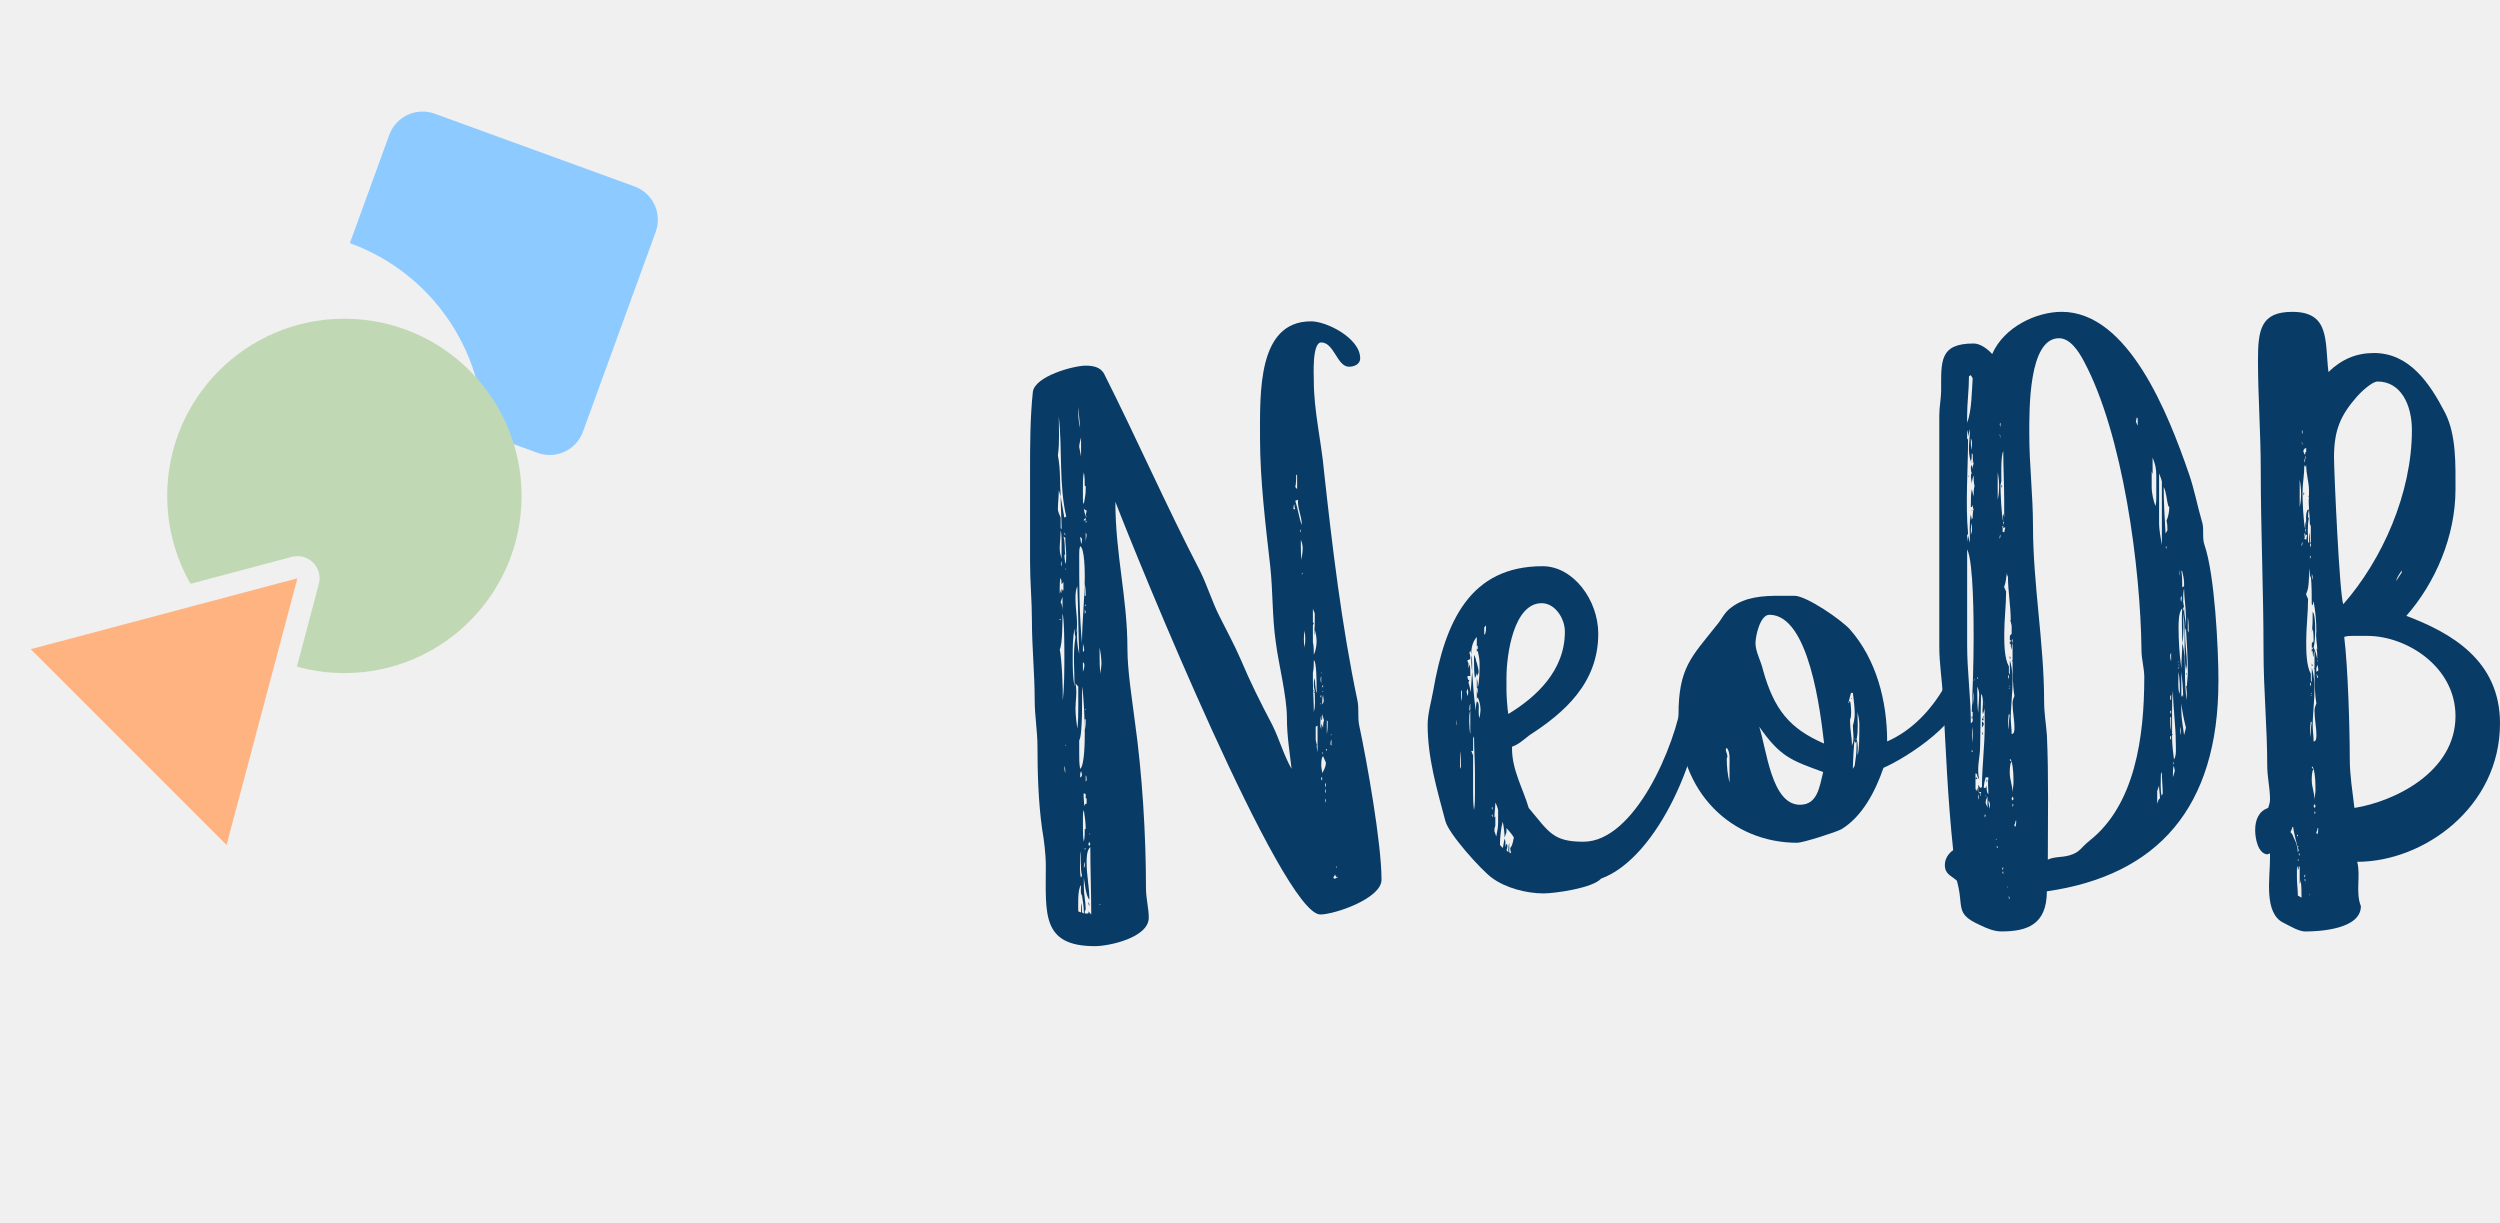
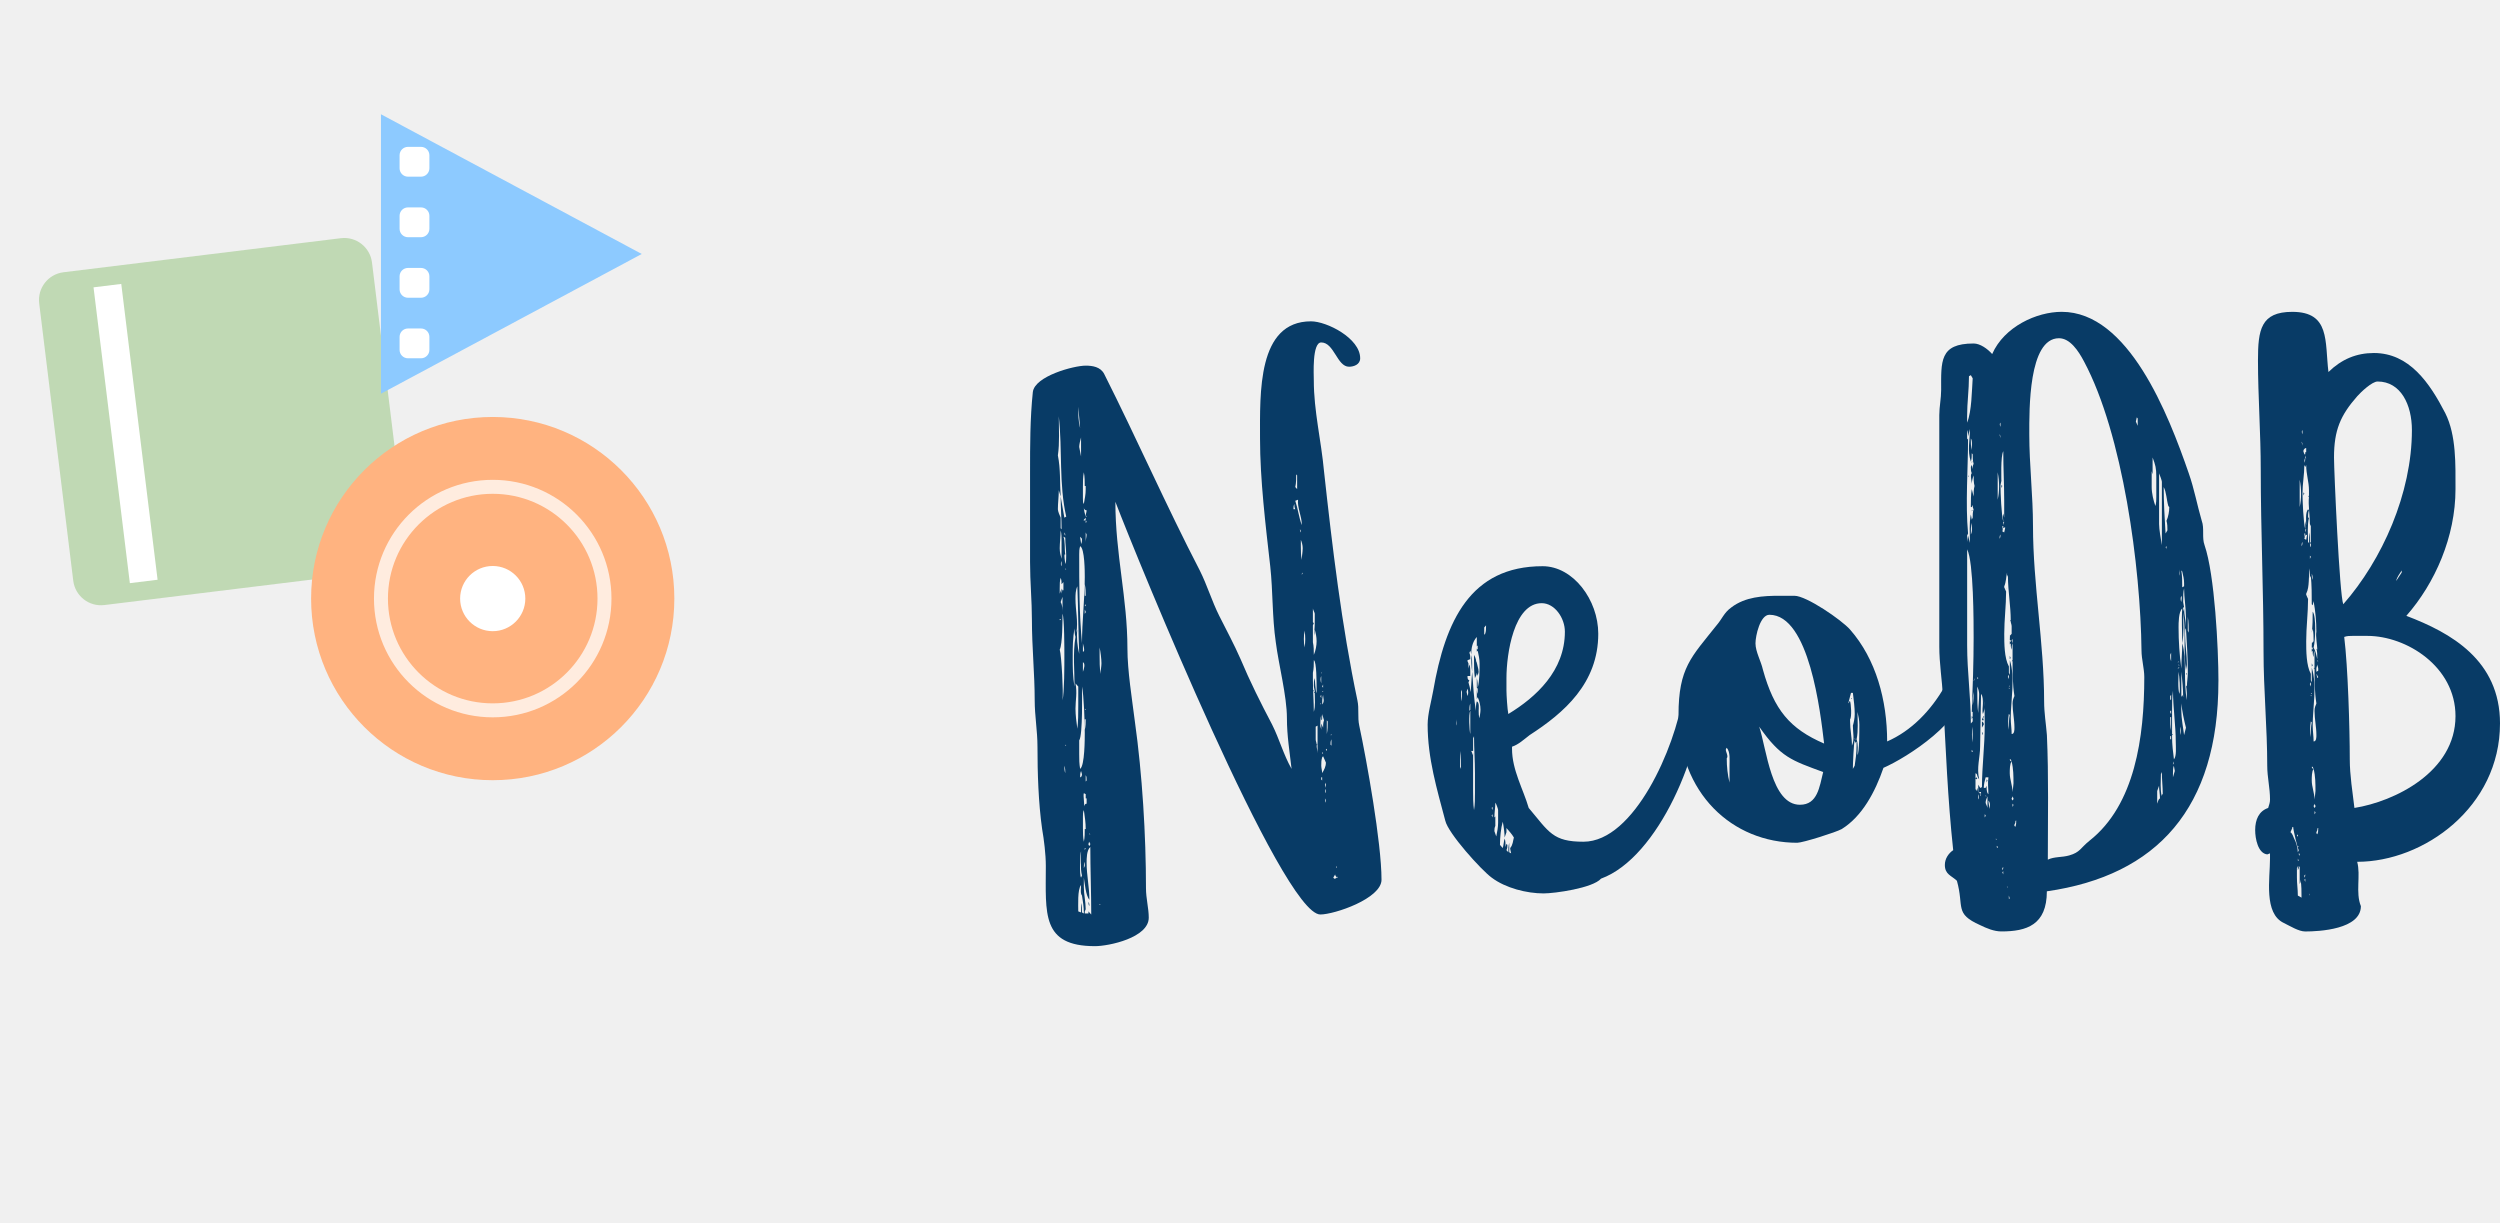
<svg xmlns="http://www.w3.org/2000/svg" width="220.103" height="107.606" viewBox="0 0 220.103 107.606" data-svgdocument="" id="_3tPmdtZQ0LGlljQGEkT-3" class="fl-svgdocument" x="0" y="0" version="1.1">
  <defs id="_SabXoCmWUJmxvMwSINRGH" transform="matrix(1.172852, 0, 0, 1.172852, -34.46173, -40.977)">
    <rect x="86.353" y="25.158" width="217.583" height="60.515" id="rect4965" />
  </defs>
-   <g id="neodb-icon-shapes" transform="translate(-4,3.1) scale(0.78)">
-     <defs id="neodb-icon-defs">
-       <mask id="neodb-icon-bite-circle">
-         <rect x="-20" y="-20" width="136" height="136" fill="#ffffff" />
-         <circle cx="44" cy="52" r="23" fill="#000000" />
-       </mask>
-       <mask id="neodb-icon-bite-triangle">
-         <rect x="-20" y="-20" width="136" height="136" fill="#ffffff" />
-         <path d="M 38.7 61.3 L 30.7 91.4 L 8.6 69.3 Z" fill="#000000" stroke="#000000" stroke-width="5" stroke-linejoin="round" />
-       </mask>
-     </defs>
-     <rect id="neodb-icon-square" x="44" y="12" width="32" height="32" rx="4" fill="#8dcaff" transform="rotate(20 60 28)" mask="url(#neodb-icon-bite-circle)" />
-     <circle id="neodb-icon-circle" cx="44" cy="52" r="20" fill="#c0d9b4" mask="url(#neodb-icon-bite-triangle)" />
-     <path id="neodb-icon-triangle" d="M 38.7 61.3 L 30.7 91.4 L 8.6 69.3 Z" fill="#ffb380" />
+   <g id="neodb-icon-shapes" transform="translate(-5,-0.6) scale(0.82)">
+     <g id="neodb-icon-book" transform="rotate(-7 30 46)">
+       <rect x="12" y="28" width="36" height="36" rx="3" fill="#c0d9b4" />
+       <line x1="19.5" y1="30" x2="19.5" y2="62" stroke="#ffffff" stroke-width="3" />
+     </g>
+     <circle id="neodb-icon-vinyl" cx="59" cy="65" r="19.5" fill="#ffb380" />
+     <circle id="neodb-icon-vinyl-groove" cx="59" cy="65" r="12" fill="none" stroke="#ffffff" stroke-width="1.5" opacity="0.75" />
+     <circle id="neodb-icon-vinyl-hole" cx="59" cy="65" r="3.5" fill="#ffffff" />
+     <path id="neodb-icon-play" d="M 47 13 L 47 43 L 75 28 Z" fill="#8dcaff" />
+     <g id="neodb-icon-play-sprockets" fill="#ffffff">
+       <rect x="49" y="16.5" width="3.2" height="3.2" rx="0.9" />
+       <rect x="49" y="23" width="3.2" height="3.2" rx="0.9" />
+       <rect x="49" y="29.5" width="3.2" height="3.2" rx="0.9" />
+       <rect x="49" y="36" width="3.2" height="3.2" rx="0.9" />
+     </g>
  </g>
  <g aria-label="NeoDB" transform="matrix(1.530832,0,0,1.742455,-43.05705,-45.26422)" id="text4963" style="font-size:40px;line-height:1.25;white-space:pre;shape-inside:url(#rect4965);fill:#083b66">
    <path d="m 107.58,70.427 c 0,-1.867 -0.853,-6.027 -1.28,-7.787 -0.107,-0.427 0,-0.853 -0.107,-1.28 -0.907,-3.787 -1.44,-7.733 -1.92,-11.573 -0.16,-1.547 -0.587,-3.04 -0.587,-4.587 0,-0.267 -0.107,-1.92 0.427,-1.92 0.747,0 0.907,1.227 1.6,1.227 0.267,0 0.64,-0.107 0.64,-0.427 0,-1.013 -1.92,-1.867 -2.827,-1.867 -3.093,0 -2.933,3.627 -2.933,5.92 0,2.08 0.32,4.373 0.587,6.453 0.16,1.28 0.107,2.56 0.32,3.84 0.16,1.12 0.64,2.72 0.64,3.84 0,0.907 0.16,1.707 0.267,2.56 -0.48,-0.747 -0.693,-1.493 -1.12,-2.24 -0.64,-1.067 -1.28,-2.187 -1.813,-3.307 -0.373,-0.747 -0.8,-1.44 -1.227,-2.187 -0.427,-0.747 -0.693,-1.547 -1.12,-2.293 -1.92,-3.253 -3.627,-6.667 -5.493,-9.92 -0.213,-0.373 -0.693,-0.427 -1.067,-0.427 -0.693,0 -2.933,0.533 -3.04,1.333 -0.16,1.333 -0.16,2.72 -0.16,4.053 v 4.533 c 0,1.013 0.107,1.973 0.107,2.933 0,1.387 0.16,2.72 0.16,4.053 0,0.8 0.16,1.547 0.16,2.347 0,1.333 0.053,2.827 0.267,4.16 0.107,0.533 0.213,1.28 0.213,1.867 0,2.4 -0.267,4.053 2.827,4.053 0.8,0 3.093,-0.427 3.093,-1.44 0,-0.48 -0.16,-0.96 -0.16,-1.493 0,-2.667 -0.213,-5.76 -0.64,-8.427 -0.16,-1.12 -0.427,-2.56 -0.427,-3.68 0,-2.56 -0.693,-4.747 -0.693,-7.413 1.28,2.933 9.6,20.853 11.787,20.853 0.8,0 3.52,-0.8 3.52,-1.76 z M 90.247,53.574 c 0.267,0.107 0.267,1.333 0.267,1.547 0,1.12 -0.16,2.24 -0.16,3.36 -0.16,-1.493 -0.16,-2.987 -0.16,-4.48 0,-0.16 0,-0.267 0.053,-0.427 z m 0.267,18.453 0.053,-0.107 c 0,-0.373 -0.107,-0.747 -0.107,-1.12 v -0.48 c 0.053,0.267 0.107,0.907 0.32,1.12 0,-0.64 -0.16,-1.227 -0.16,-1.867 0,-0.213 0,-0.64 0.213,-0.8 0,1.12 0.053,2.293 0.053,3.413 l -0.16,-0.16 v 0.107 h -0.213 z m -0.267,-7.2 c -0.053,-0.267 -0.053,-0.48 -0.053,-0.747 v -0.693 c 0.213,-0.267 0.16,-2.453 0.16,-2.72 0.107,0.427 0.16,1.813 0.16,2.347 0,0.267 0,1.653 -0.267,1.813 z m -1.28,-15.84 c 0.107,-0.64 0.053,-1.333 0.053,-1.973 0.213,1.707 0,3.413 0.427,5.067 l -0.107,0.053 -0.213,-1.067 c 0,0.533 0.053,1.12 0.053,1.653 l -0.053,-0.053 v -0.533 c -0.053,-0.107 -0.16,-0.32 -0.16,-0.427 0,-0.32 0.053,-0.64 0.053,-0.96 l 0.107,0.32 c -0.053,-0.693 0,-1.387 -0.16,-2.08 z m 0.267,12.373 c 0.053,-0.373 -0.053,-2.24 -0.16,-2.56 0.16,-0.267 0.16,-1.493 0.16,-1.813 0.107,0.213 0.107,1.813 0.107,2.133 0,0.427 0,1.867 -0.107,2.24 z m 14.613,-0.373 c -0.053,0 -0.107,-0.693 -0.107,-0.747 -0.053,0.107 -0.053,0.267 -0.053,0.373 0,0.107 0.053,0.213 0.053,0.32 l -0.053,0.053 h 0.053 c 0,0.32 0.053,0.64 -0.053,0.96 0,-0.533 -0.053,-1.067 -0.053,-1.6 v -0.64 0.267 c 0.053,-0.213 0.053,-0.427 0.053,-0.64 0.16,0.053 0.16,1.173 0.16,1.387 z m -0.107,-3.467 c 0,0.213 -0.053,0.373 0,0.587 v -0.32 c 0.053,0.16 0.107,0.373 0.107,0.587 0,0.213 -0.053,0.48 -0.16,0.693 0,-0.213 0,-0.427 -0.053,-0.64 v 0.267 -1.973 c 0,0.053 0.107,0.213 0.107,0.267 z m -13.547,1.493 c -0.107,-0.373 -0.16,-0.853 -0.107,-1.227 l -0.053,0.16 c 0.107,-0.587 -0.053,-1.12 -0.053,-1.707 0,-0.213 0,-0.427 0.107,-0.64 0.053,1.12 0.053,2.293 0.107,3.413 z m 0.16,12.587 c -0.053,0.16 -0.053,0.32 -0.053,0.48 l -0.16,-0.053 c 0,-0.267 -0.053,-1.12 0.16,-1.333 0,0.16 -0.053,0.427 0.053,0.533 0.053,0.267 0.107,0.587 0.107,0.853 v 0.053 L 90.354,72.08 Z M 89.927,57.734 c 0,0.16 0,0.267 0.053,0.427 -0.16,0.8 -0.053,1.76 -0.053,2.507 -0.107,-0.48 -0.107,-0.96 -0.107,-1.493 0,-0.48 0,-0.96 0.107,-1.44 z m 0.053,4.053 c 0,-0.427 0.107,-0.8 0,-1.28 l 0.16,0.16 v 0.96 c 0,0.373 0,0.8 -0.053,1.173 -0.053,-0.32 -0.107,-0.693 -0.107,-1.013 z m 0.587,-11.093 c 0,0.267 -0.053,0.48 -0.107,0.747 -0.053,-0.053 -0.053,-0.16 -0.053,-0.267 V 50.587 c 0,-0.267 0,-0.48 0.053,-0.747 0.053,0.213 0.053,0.48 0.053,0.693 h 0.053 z m -0.053,17.173 c 0,0.213 0,0.427 -0.053,0.64 -0.053,-0.213 -0.053,-0.48 -0.053,-0.693 V 67.227 c 0,-0.107 0,-0.213 0.053,-0.32 0.053,0.32 0.107,0.64 0.107,0.96 z m 13.707,-3.68 0.16,0.32 c 0,0.213 -0.107,0.373 -0.213,0.533 0,-0.107 -0.053,-0.267 -0.053,-0.373 0,-0.16 0,-0.267 0.053,-0.427 z m -0.32,-0.16 c 0,-0.107 -0.053,-0.267 -0.053,-0.373 l 0.053,-0.107 -0.053,0.053 c 0,-0.107 -0.053,-0.16 -0.053,-0.267 v -0.64 l 0.107,-0.053 c 0,0.48 0,0.907 0,1.387 z M 89.18,54.214 c -0.053,-0.16 -0.107,-0.32 -0.107,-0.533 0,-0.267 0.053,-0.587 0.053,-0.907 0.053,0.16 0.053,0.373 0.053,0.533 z M 102.78,51.227 c -0.053,0.373 0.213,0.853 0.213,1.227 v 0.053 c -0.16,-0.373 -0.213,-0.8 -0.373,-1.227 z m -11.36,8.8 c -0.053,-0.32 -0.053,-0.64 -0.053,-0.96 v -0.373 c 0.053,0.213 0.107,0.587 0.107,0.8 0,0.16 -0.053,0.373 -0.053,0.533 z m -2.24,-4.32 -0.107,0.267 v -0.267 c 0,-0.213 0,-0.373 0.053,-0.533 0.053,0.107 0.053,0.213 0.053,0.32 l 0.107,-0.107 v 0.427 l -0.053,-0.053 -0.053,0.213 z m 0.213,-1.227 c 0,-0.053 -0.107,-0.587 0,-0.48 -0.053,-0.267 0,-0.693 -0.107,-0.907 l 0.107,0.053 c 0,0.32 0.053,0.587 0.053,0.907 0,0.16 0,0.32 -0.053,0.427 z m 0.907,-6.4 c 0,0.32 0,0.64 0,0.96 l -0.107,-0.48 c 0,-0.107 0.053,-0.32 0.107,-0.48 z m 12.747,5.6 c 0,0.213 -0.053,0.373 -0.053,0.587 -0.053,-0.213 -0.053,-0.48 -0.053,-0.693 v -0.32 c 0.053,0.107 0.107,0.267 0.107,0.427 z m 1.067,8.693 0.053,-0.053 V 62.054 l 0.107,0.32 c -0.053,0.107 -0.053,0.267 -0.053,0.373 l -0.107,-0.213 v 0.32 c 0,-0.053 -0.053,-0.16 -0.053,-0.213 0,-0.16 0,-0.373 0.053,-0.533 z m -13.813,6.613 c 0,0.267 -0.053,0.907 0.053,1.227 l -0.053,0.107 c -0.107,-0.107 -0.053,-1.227 0,-1.333 z m 0.32,-2.4 c -0.107,0 -0.16,0.107 -0.16,0.213 0.053,-0.267 -0.053,-0.587 0,-0.747 l 0.107,0.053 v 0.213 h 0.053 z m 12.533,-8.747 c 0.053,0.267 0.053,0.587 0,0.853 -0.053,-0.32 -0.053,-0.533 0,-0.853 z m -0.533,-7.253 c 0.053,-0.213 0.053,-0.427 0.053,-0.64 l 0.053,0.053 v 0.693 z m -13.387,6.347 c 0,-0.16 0,-0.373 -0.107,-0.533 l 0.107,-0.267 c 0,0.16 0,0.373 0,0.533 z m 1.333,-4.853 c -0.053,-0.16 -0.107,-0.32 -0.107,-0.48 0,0.107 0.053,0.16 0.16,0.16 0,0.107 -0.053,0.16 -0.053,0.32 0,0 0.053,-0.053 0.053,-0.053 v 0.053 z m -0.32,-4.48 c -0.107,-0.32 -0.107,-0.693 -0.107,-1.067 z m 0.16,11.84 c 0.16,0.053 0.053,0.373 0,0.48 z m 0.213,-6.453 c 0,0.107 -0.053,0.267 -0.053,0.373 v -0.48 z m -0.213,5.493 c 0,0.053 0.16,0.427 0,0.427 z m 0.16,6.667 c 0.053,0.053 0.053,0.16 0.053,0.267 l -0.053,0.053 z m 13.867,-2.773 0.053,0.053 c 0,0.213 0,0.427 -0.053,0.64 z M 90.354,53.2 c 0,0.107 0,0.16 -0.053,0.267 0,-0.107 -0.053,-0.267 -0.053,-0.373 z m 0.16,2.88 v -0.587 c 0.053,0.213 0.053,0.373 0.053,0.587 z M 104.913,70.16 c 0,0.053 0.053,0.107 0.107,0.16 l -0.107,0.053 h -0.053 l -0.053,-0.053 z m -0.693,-9.067 c 0,0.16 0.107,0.32 -0.053,0.48 0,-0.16 0,-0.32 0.053,-0.48 z m -13.973,4.16 c 0,-0.107 0,-0.213 0.053,-0.32 l 0.053,0.16 c 0,0.107 -0.053,0.16 -0.107,0.16 z m 0.32,-2.933 c 0,0.16 0,0.373 -0.053,0.533 v -0.533 z m 0,-10.187 v 0.107 l 0.053,0.107 -0.053,0.053 v -0.16 l -0.107,0.053 v -0.053 z m 14.08,11.467 c 0,-0.107 0,-0.16 0.053,-0.267 v 0.32 z m -2.133,-11.893 c 0,-0.107 0,-0.16 0.053,-0.267 0,0.107 0,0.16 0.053,0.267 z M 90.46,69.84 c 0,-0.107 0,-0.213 0.053,-0.32 v 0.213 z m 0.32,-1.333 c 0,0.053 0.053,0.107 0.053,0.107 0,0.053 -0.053,0.107 -0.053,0.107 l -0.053,-0.053 c 0,-0.053 0,-0.107 0.053,-0.16 z m -1.387,-3.467 c -0.053,-0.107 -0.053,-0.267 -0.053,-0.373 0.053,0.107 0.053,0.267 0.053,0.373 z m 14.933,0.587 0.053,-0.107 v 0.267 z m -0.213,-5.12 c -0.053,-0.16 -0.053,-0.267 0,-0.373 z m 0,4.747 h 0.053 v 0.16 l -0.053,-0.053 z m -13.387,6.293 c 0,0.053 0,0.16 0.053,0.213 0,-0.053 0,-0.16 -0.053,-0.213 z m -0.213,-14.773 0.053,0.107 c 0,0.053 0,0.053 -0.053,0.107 z m -1.333,-2.187 c -0.053,-0.053 -0.053,-0.16 0,-0.267 z m 15.2,11.947 c -0.053,-0.053 -0.053,-0.16 -0.053,-0.213 0.053,0.053 0.053,0.16 0.053,0.213 z m 0.053,-2.613 c 0,0 -0.053,-0.053 -0.053,-0.053 0,-0.053 0.053,-0.053 0.053,-0.053 z m -0.213,-3.2 -0.053,-0.053 0.053,-0.107 z m 0.16,5.333 c -0.053,-0.053 -0.053,-0.16 0,-0.213 z m -1.44,-13.173 c -0.053,-0.053 -0.053,-0.107 -0.053,-0.16 0.053,0.053 0.053,0.107 0.053,0.16 z m -13.6,0 c 0.053,0.053 0.053,0.107 0.053,0.16 -0.053,-0.053 -0.053,-0.107 -0.053,-0.16 z m 14.773,8.373 -0.053,-0.107 c 0,0 0.053,-0.053 0.053,-0.053 z m -13.6,7.68 v -0.107 h 0.053 z m -1.12,-4.907 v -0.107 z m 1.173,1.973 v 0.107 z m 13.12,-8.533 c 0,0 -0.053,-0.053 -0.053,-0.053 v 0.16 z m -14.613,-0.16 v -0.053 h 0.053 v 0.053 z m 1.493,-0.693 c 0,0 -0.053,-0.053 -0.053,-0.053 0,0 0.053,-0.053 0.053,-0.053 z m 13.6,7.413 v -0.053 c 0.053,0.053 0.053,0.053 0.053,0.107 z M 89.447,63.654 h -0.053 v -0.053 z m 15.253,-0.533 h -0.053 l 0.053,-0.053 z m -13.92,4.96 0.053,0.053 h -0.053 z m 13.387,-7.147 0.053,-0.053 v 0.053 z M 91.367,71.654 h 0.053 l -0.053,0.053 z M 104.06,61.574 v -0.053 h 0.053 z m 0.053,-1.547 c 0,-0.053 0,-0.053 0.053,-0.107 z m -14.72,-5.333 0.053,0.053 h -0.053 z m 15.627,15.627 v -0.053 l 0.053,0.053 z m -2.027,-15.307 c 0,-0.053 0,-0.053 0.053,-0.107 0,0.053 0,0.053 -0.053,0.107 z m -12.48,6.827 0.053,-0.053 v 0.053 z M 103.634,60.934 c 0,0 0.053,-0.053 0.053,-0.053 0,0 -0.053,-0.053 -0.053,-0.053 z m 1.333,8.907 c 0,-0.053 0,-0.053 0.053,-0.107 0,0.053 0,0.053 -0.053,0.107 z" style="font-size:53.333px;font-family:'Wildemount Rough';-inkscape-font-specification:'Wildemount Rough, Normal'" id="path920" />
    <path d="m 126.073,60.667 c 0,-0.267 -0.16,-0.587 -0.48,-0.587 -0.587,0 -0.64,0.693 -0.693,1.12 -0.427,2.507 -2.773,7.307 -5.707,7.307 -1.76,0 -1.973,-0.48 -3.147,-1.707 -0.32,-0.96 -0.96,-1.92 -0.96,-2.987 v -0.107 c 0.373,-0.107 0.693,-0.373 1.013,-0.587 1.973,-1.12 3.947,-2.613 3.947,-5.12 0,-1.707 -1.44,-3.413 -3.2,-3.413 -4.16,0 -5.6,2.773 -6.293,6.293 -0.107,0.533 -0.32,1.173 -0.32,1.707 0,1.707 0.533,3.253 1.013,4.853 0.16,0.64 2.08,2.507 2.667,2.88 0.8,0.533 2.027,0.8 2.987,0.8 0.64,0 2.827,-0.267 3.307,-0.747 3.307,-1.067 5.867,-6.453 5.867,-9.707 z m -9.28,-4.213 c 0.747,0 1.333,0.747 1.333,1.44 0,1.973 -1.653,3.307 -3.253,4.16 -0.053,-0.213 -0.107,-0.96 -0.107,-1.173 v -0.64 c 0,-1.227 0.427,-3.787 2.027,-3.787 z m -3.68,4.267 c 0,-0.16 0,-0.32 -0.053,-0.48 v 0.48 l 0.053,0.053 v 0.267 c -0.053,-0.107 -0.053,-0.213 -0.053,-0.32 v 0.587 l 0.053,-0.107 c 0.107,0.213 0.16,0.427 0.16,0.64 0,0.16 -0.053,0.32 -0.053,0.427 -0.053,-0.107 -0.053,-0.267 -0.053,-0.373 0,-0.107 0.053,-0.427 -0.107,-0.48 -0.053,0.16 -0.053,0.32 -0.053,0.48 -0.107,-0.587 -0.16,-1.28 -0.213,-1.973 -0.053,0.427 -0.053,0.96 -0.107,1.013 0,-0.16 -0.053,-0.32 -0.107,-0.48 l 0.053,-0.107 c -0.053,0 -0.107,-0.053 -0.107,-0.16 v -0.053 h 0.16 v -0.213 c 0,-0.107 0,-0.267 -0.053,-0.373 l -0.053,0.213 v -0.267 l -0.053,-0.107 v -0.053 l 0.16,-0.053 c 0,-0.107 0,-0.213 -0.053,-0.32 l 0.053,-0.107 c 0,0 0.053,0.107 0.053,0.213 0,-0.32 0.053,-0.64 0.32,-0.907 v 0.48 l 0.053,-0.053 v 0.213 l -0.053,-0.053 v 0.16 l 0.053,-0.053 c 0.053,0.213 0.107,0.427 0.107,0.64 0,0.32 0,0.907 -0.107,1.227 z m 1.547,7.627 c -0.053,0.16 -0.053,0.32 -0.107,0.48 l -0.16,-0.16 c 0,-0.373 0.053,-0.853 0.16,-1.173 0.053,0.213 0.107,0.587 0.107,0.8 L 114.766,68.027 v -0.213 c 0.16,0.16 0.32,0.32 0.427,0.48 -0.053,0.16 -0.053,0.373 -0.213,0.533 0,0.107 0.053,0.213 0.053,0.267 l -0.107,-0.053 v -0.48 c -0.053,0.16 -0.053,0.32 -0.053,0.48 L 114.766,68.934 c 0.053,-0.107 0.053,-0.16 0.053,-0.267 l -0.053,-0.053 -0.053,0.16 c 0,-0.16 0,-0.32 -0.053,-0.427 z m -1.76,-1.44 c -0.053,-0.32 -0.053,-0.693 -0.053,-1.013 v -1.867 l -0.053,0.107 v -0.107 l -0.053,-0.107 h 0.107 v -0.64 l 0.053,-0.107 c 0,0.64 0.053,1.227 0.053,1.867 v 1.013 c 0,0.267 0,0.587 -0.053,0.853 z m 1.173,1.067 c 0,-0.107 0,-0.16 0.053,-0.267 v -0.48 l -0.053,0.053 c 0,-0.267 0.053,-0.48 0.053,-0.747 0.053,0.053 0.16,0.32 0.16,0.373 v 0.64 c 0,0.213 -0.053,0.48 -0.107,0.693 z M 113.006,59.547 c 0.053,-0.16 0,-0.32 -0.107,-0.48 v 0.213 c 0,0.32 0,0.64 0.053,0.96 0.053,-0.107 0.107,-0.16 0.107,-0.267 l 0.053,0.16 c 0,-0.053 0.053,-0.16 0.053,-0.213 0,-0.16 -0.107,-0.373 -0.107,-0.533 z m -0.32,3.52 c -0.053,-0.16 -0.107,-1.013 0,-1.173 z m 0.907,-5.493 c 0,0.16 0,0.32 -0.053,0.427 l -0.053,0.053 v -0.373 z m -1.493,6.347 c 0.053,0.32 0.053,0.587 0.053,0.907 l -0.053,-0.107 z m 0.693,-4 c 0,-0.16 0,-0.32 0,-0.427 0,-0.053 0,-0.267 -0.053,-0.427 0,0.267 0,0.533 0.053,0.853 z M 112.206,61.414 c -0.053,-0.16 -0.053,-0.32 -0.053,-0.48 l 0.053,-0.107 z m 0.32,-0.64 c 0.053,0.107 0.053,0.267 0,0.373 l -0.053,-0.213 z m 0.107,1.12 c 0,-0.107 0,-0.267 0.053,-0.373 v 0.32 z m -0.747,0.427 c 0,0.107 0.053,0.213 0,0.32 z m 2.08,4.587 -0.053,-0.107 0.053,-0.053 z m 0,0.373 -0.053,-0.107 0.053,-0.053 z" style="font-size:53.333px;font-family:'Wildemount Rough';-inkscape-font-specification:'Wildemount Rough, Normal'" id="path922" />
    <path d="m 134.048,67.867 c 1.173,-0.64 1.92,-1.867 2.4,-3.093 1.387,-0.533 4.693,-2.4 4.693,-4.107 0,-0.213 -0.213,-0.427 -0.427,-0.427 -0.32,0 -0.587,0.16 -0.747,0.427 -0.8,1.227 -1.92,2.24 -3.307,2.773 0,-2.08 -0.64,-4.16 -2.133,-5.653 -0.48,-0.48 -2.507,-1.707 -3.2,-1.707 -0.267,0 -0.587,0 -0.853,0 -0.96,0 -1.973,0.053 -2.773,0.587 -0.427,0.267 -0.533,0.587 -0.853,0.907 -1.44,1.6 -2.187,2.133 -2.187,4.533 0,3.947 3.093,6.453 6.827,6.453 0.32,0 2.24,-0.533 2.56,-0.693 z m -4.96,-9.387 c 0,-0.373 0.267,-1.44 0.8,-1.44 2.293,0 2.933,4.907 3.147,6.507 -1.973,-0.747 -2.88,-1.707 -3.52,-3.733 -0.107,-0.427 -0.427,-0.907 -0.427,-1.333 z m 2.56,8.16 c -1.653,0 -1.92,-2.827 -2.347,-3.947 1.227,1.547 1.867,1.707 3.68,2.293 -0.213,0.747 -0.32,1.653 -1.333,1.653 z m 2.987,-2.987 c 0,-0.427 -0.107,-0.8 -0.107,-1.227 v -0.107 c 0.107,-0.107 0.053,-0.8 0,-0.907 h -0.053 v 0.053 l -0.053,0.053 c 0.053,-0.16 0.107,-0.373 0.16,-0.533 h 0.107 c 0.053,0.373 0.107,0.747 0.107,1.067 0,0.213 -0.053,0.427 -0.107,0.587 0,0.373 0.107,0.693 -0.053,1.013 z m -7.2,0.107 c 0.213,0.213 0.16,0.64 0.16,0.907 v 0.853 c -0.107,-0.373 -0.16,-0.8 -0.16,-1.227 0.107,-0.107 -0.053,-0.32 -0.053,-0.427 0,-0.053 0.053,-0.107 0.053,-0.107 z m 7.253,1.067 c 0,-0.213 0.053,-1.333 0.107,-1.44 0,0.053 0.053,0.107 0.053,0.16 0,-0.053 0,-0.053 0.053,-0.107 v 0.213 c 0,0.373 -0.053,0.693 -0.107,1.013 z m 0.267,-0.693 c 0,-0.267 0.053,-0.533 -0.053,-0.8 0.107,-0.427 0.053,-0.96 0.053,-1.387 0.053,0.213 0.107,0.427 0.107,0.64 0,0.373 0,1.387 -0.107,1.547 z m -0.16,-0.8 v -0.053 l 0.053,0.053 z m -0.213,-2.08 0.053,0.053 v -0.053 z m 0.053,1.44 v -0.107 z m -7.147,-0.64 v -0.107 z" style="font-size:53.333px;font-family:'Wildemount Rough';-inkscape-font-specification:'Wildemount Rough, Normal'" id="path924" />
    <path d="m 155.714,60.4 c 0,-1.653 -0.213,-5.387 -0.8,-6.88 -0.16,-0.373 0,-0.853 -0.16,-1.227 -0.267,-0.8 -0.427,-1.6 -0.747,-2.4 -1.173,-2.987 -3.467,-8.16 -7.307,-8.16 -1.44,0 -3.307,0.747 -4,2.133 -0.267,-0.267 -0.693,-0.533 -1.067,-0.533 -1.973,0 -1.867,0.907 -1.867,2.347 0,0.427 -0.107,0.853 -0.107,1.28 v 11.68 c 0,0.853 0.16,1.707 0.213,2.56 0.16,2.613 0.267,5.12 0.587,7.733 -0.267,0.16 -0.48,0.427 -0.48,0.747 0,0.48 0.373,0.533 0.693,0.8 0.427,1.333 -0.16,1.653 1.333,2.24 0.373,0.16 0.8,0.32 1.227,0.32 1.44,0 2.613,-0.32 2.613,-2.027 6.347,-0.8 9.867,-4.213 9.867,-10.613 z m -9.813,9.013 c 0,-2.08 0.053,-4.213 -0.053,-6.293 -0.053,-0.587 -0.16,-1.12 -0.16,-1.707 0,-2.933 -0.64,-5.92 -0.64,-8.853 0,-1.547 -0.213,-3.093 -0.213,-4.64 0,-1.227 -0.053,-4.853 1.707,-4.853 0.64,0 1.12,0.64 1.44,1.173 2.24,3.68 3.253,10.4 3.307,14.613 0,0.427 0.16,0.907 0.16,1.333 0,3.04 -0.533,6.453 -3.147,8.267 -0.533,0.373 -0.533,0.587 -1.173,0.747 -0.427,0.107 -0.853,0.053 -1.227,0.213 z m -4.427,-6.88 c 0,-1.333 -0.213,-2.613 -0.213,-3.947 v -4.853 c 0.373,0.64 0.373,3.68 0.373,4.48 0,1.227 -0.053,2.507 -0.107,3.733 h 0.053 v 0.48 z m 2.4,-4.267 v 1.067 l -0.053,0.053 h 0.053 c 0,0.587 0,1.173 0.107,1.76 -0.053,0.107 -0.107,0.213 -0.107,0.373 0,0.427 0.107,0.8 0.107,1.227 0,0.107 0,0.32 -0.16,0.32 0,-0.267 -0.053,-0.533 -0.053,-0.8 0,-0.853 0.267,-2.08 -0.053,-2.933 v 0.747 l -0.053,-0.107 v -0.32 c -0.267,-0.427 -0.267,-1.173 -0.267,-1.653 0,-0.693 0.107,-1.44 0.107,-2.133 l -0.107,-0.213 v -0.053 c 0.107,-0.213 0.107,-0.48 0.16,-0.693 v 0.107 l 0.053,0.107 c 0,0.693 0.16,1.493 0.16,2.187 l -0.053,0.053 h 0.053 c 0,0.107 0.053,0.16 0.053,0.267 v 0.373 l -0.107,0.107 0.053,-0.16 c -0.053,0.107 -0.053,0.267 -0.053,0.373 h 0.053 v 0.107 l -0.053,-0.053 v 0.16 l 0.053,-0.053 c 0,0.107 0,0.213 0.053,0.32 0,-0.107 0,-0.213 0.053,-0.32 l -0.053,-0.16 z m -2.133,6.773 0.053,0.053 v -0.053 c 0.053,0.107 0.053,0.213 0.16,0.32 -0.16,-0.587 0.053,-1.12 0.053,-1.653 l 0.053,-2.667 c 0.107,0.107 0.107,0.32 0.107,0.48 0,0.16 -0.053,0.373 0,0.533 0.16,-0.32 0.053,-0.427 0.053,-0.747 0.053,0.427 0.053,0.907 0.053,1.333 0,1.013 -0.16,2.08 -0.16,3.093 l -0.053,0.053 h -0.053 l -0.107,-0.16 v 0.427 l -0.053,-0.267 -0.053,0.16 -0.053,-0.107 z m -0.427,-12.107 c -0.16,-1.493 0,-3.307 0,-4.8 l -0.053,0.053 v -0.48 c 0.053,0.107 0.053,0.213 0.053,0.32 l 0.107,-0.373 c 0,0.587 -0.16,1.067 0.053,1.653 0.053,-0.16 0.053,-0.267 0.053,-0.427 l 0.053,0.053 c 0,0.16 0,0.32 0.053,0.48 -0.053,0.107 -0.053,0.16 -0.053,0.267 l -0.053,-0.213 -0.053,0.107 c 0,0.107 0,0.213 0.053,0.32 -0.107,0.053 0,0.427 0,0.533 0,-0.107 0.053,-0.32 0.107,-0.427 0,0.16 0,0.373 0.053,0.533 -0.053,0.16 -0.053,0.373 -0.053,0.533 l -0.107,-0.373 c -0.053,0.267 -0.053,0.587 -0.053,0.853 v 0.053 h 0.053 l 0.053,-0.107 c 0,0.053 0,0.16 0.053,0.213 -0.053,0.16 -0.053,0.267 -0.053,0.427 l -0.053,0.107 -0.053,-0.267 c -0.107,0.48 -0.053,0.96 -0.053,1.44 l -0.107,-0.373 -0.053,0.32 v -0.32 z m 12.587,8.427 c -0.213,-0.907 0,-2.08 -0.267,-2.88 0.107,-0.533 0.053,-1.013 0.053,-1.547 0.16,0.96 0,1.973 0.16,2.933 0,-0.107 0.053,-0.213 0.053,-0.32 0,-0.48 -0.107,-1.013 -0.107,-1.547 0,-0.053 0,-0.267 0.053,-0.267 0.053,0.747 0.107,1.493 0.107,2.24 0,0.213 -0.053,0.48 -0.053,0.693 l -0.053,-0.053 c 0.053,0.213 0.053,0.48 0.053,0.747 z m -0.747,2.987 c -0.053,-0.373 -0.107,-0.747 -0.107,-1.12 v -0.107 l 0.053,-0.053 h -0.053 V 61.894 c 0,-0.373 0,-0.693 0.053,-1.013 0,0.853 0.16,1.76 0.16,2.613 0,0.213 0.053,0.693 -0.107,0.853 z m -1.227,-15.253 c 0.16,0.373 0.213,0.533 0.213,0.96 v 1.013 c 0,0.16 0,0.32 -0.053,0.48 -0.107,-0.267 -0.213,-0.64 -0.213,-0.96 v -0.8 l 0.053,0.16 z m 0.533,4.427 c -0.053,-0.267 -0.16,-0.8 -0.16,-1.067 v -2.56 c 0.053,0.107 0.16,0.373 0.16,0.427 z m 1.173,4.96 c 0,0.427 -0.053,0.853 -0.053,1.28 -0.107,-0.693 -0.16,-1.387 -0.16,-2.08 0,-0.213 0,-0.8 0.213,-0.96 -0.053,0.587 0,1.173 0,1.76 z m -0.747,-6.88 c 0,0.213 -0.053,0.48 -0.16,0.693 0.053,0.16 0.053,0.32 0.053,0.48 l -0.107,0.16 c -0.053,-0.8 -0.107,-1.547 -0.107,-2.347 0.16,0.267 0.16,0.64 0.267,0.96 z m -11.627,-4.587 c 0,-0.693 0.107,-1.333 0.107,-2.027 l 0.107,-0.053 0.107,0.16 c -0.053,0.64 -0.053,1.653 -0.32,2.24 z m 2.133,5.12 -0.053,-0.213 c -0.053,0.16 0,0.267 0,0.427 h 0.053 l -0.053,0.16 v -0.16 c -0.107,-0.32 -0.16,-1.493 -0.16,-1.813 0,-0.107 0.053,-0.213 0.053,-0.32 v 0.267 c 0,-0.32 -0.053,-1.44 0.107,-1.707 0,0.853 0.053,1.653 0.053,2.507 z m 0.533,13.44 c 0,0.053 -0.053,0.427 -0.053,0.427 0,-0.32 -0.16,-0.64 -0.16,-0.96 0,-0.16 0,-0.48 0.107,-0.587 0.107,0.373 0.107,0.747 0.107,1.12 z m 9.76,-9.227 c 0,-0.213 0,-0.48 0.053,-0.64 0,0.48 0.107,0.96 0.107,1.493 0,0.16 0,0.32 0,0.48 0,-0.32 -0.107,-0.64 -0.107,-0.96 l -0.053,0.16 v -0.213 h 0.053 l -0.053,-0.267 v 0.107 c 0,-0.053 0,-0.107 0,-0.16 z m -11.787,5.653 c -0.053,-0.32 -0.053,-0.64 -0.053,-0.96 v -0.373 c 0.053,0.107 0.107,0.267 0.107,0.373 0,0.32 -0.053,0.64 -0.053,0.96 z m 0.533,4.053 c -0.053,-0.107 -0.053,-0.267 -0.053,-0.373 l -0.053,0.107 h -0.107 c 0,-0.16 0.053,-0.373 0.107,-0.533 h 0.16 c -0.053,0.32 0,0.587 0,0.853 z m 11.147,-4.533 c 0.053,0.427 0.16,0.853 0.267,1.227 l -0.107,0.373 c -0.053,-0.373 -0.16,-0.853 -0.16,-1.227 z m -1.227,4.8 c -0.107,0.053 -0.107,0.16 -0.16,0.267 v -0.64 l 0.107,-0.267 c 0,0.213 0.053,0.427 0.053,0.64 z m 0.107,-1.333 c 0,0.373 0.053,0.747 0.053,1.12 -0.053,0 -0.053,0.053 -0.053,0.107 -0.107,-0.32 -0.053,-0.8 -0.053,-1.12 z m -9.44,-15.147 c 0.107,0.48 0.107,0.96 0,1.387 z m 10.613,5.013 c 0.053,0.213 0.107,0.373 0.107,0.587 v 0.16 l -0.107,0.053 c 0,-0.267 0,-0.587 -0.053,-0.853 z m -0.053,5.067 c 0.053,0.373 0.107,0.907 0.107,1.28 l -0.053,-0.107 -0.053,0.107 v -0.533 0.053 z m -0.107,1.12 c -0.107,-0.267 -0.053,-0.853 -0.053,-1.12 0.053,0.213 0.107,0.907 0.053,1.12 z m -0.267,3.893 -0.107,0.32 v -0.16 c 0,-0.16 0,-0.32 0.053,-0.427 z m -10.773,1.867 c 0,-0.053 -0.107,-0.213 -0.107,-0.267 0,-0.107 0.053,-0.213 0.107,-0.32 z m -0.853,-3.307 c -0.053,-0.267 -0.053,-0.533 0,-0.8 z m 11.413,-1.28 v 0.693 c -0.053,-0.213 -0.053,-0.48 -0.053,-0.693 z m -9.653,-9.653 v 0.107 l 0.107,-0.053 v 0.053 l -0.053,0.213 -0.107,-0.053 c 0.053,-0.107 0,-0.16 0,-0.267 z m 10.613,5.28 v -0.693 c 0.053,0.213 0.053,0.587 0.053,0.8 z m -2.987,-10.56 0.053,-0.213 0.053,0.053 v 0.373 z m -9.493,0.853 c 0.107,0.107 0.053,0.427 0.053,0.587 -0.053,-0.213 -0.053,-0.373 -0.053,-0.587 z m 0,4.853 c 0,-0.213 0,-0.427 0.053,-0.587 0,0.213 0.053,0.427 -0.053,0.587 z m 0.693,15.893 c 0,0.16 -0.053,0.32 0,0.48 0,-0.16 0.053,-0.32 0,-0.48 z m -0.533,-7.947 c 0,0.213 0,0.48 -0.053,0.693 0,-0.213 0,-0.48 0.053,-0.693 z m 0.587,1.653 c 0,-0.107 -0.053,-0.107 -0.107,-0.16 v 0.32 z m 1.493,-0.48 c -0.053,0.213 -0.053,0.48 -0.053,0.747 -0.053,-0.267 -0.053,-0.533 0,-0.8 z m -1.493,6.187 c -0.053,0.213 -0.053,0.373 -0.053,0.587 0.053,-0.213 0.053,-0.373 0.053,-0.587 z m 1.76,-0.587 v -0.053 l 0.053,-0.107 c 0,-0.053 0,-0.107 0.053,-0.107 0,0.107 0,0.213 -0.053,0.32 z m -1.44,-0.853 c 0,-0.16 -0.053,-0.267 -0.053,-0.427 0.107,0.107 0.107,0.267 0.053,0.427 z m -0.373,-4.64 c 0.053,0.053 0.107,0 0.053,-0.053 -0.053,0.053 -0.107,0.16 -0.107,0.213 h 0.107 z m 10.827,-2.827 c -0.053,-0.107 -0.053,-0.213 -0.053,-0.32 l 0.053,-0.107 z m 0.533,3.733 c 0,-0.16 -0.053,-0.267 0,-0.427 0,0.16 0.053,0.267 0,0.427 z m -10.72,7.147 -0.053,0.107 0.053,0.16 z m 10.187,-8.96 -0.053,0.053 v -0.213 l 0.053,-0.053 z m 0.587,-4.907 c -0.053,-0.107 -0.053,-0.213 0,-0.32 0.053,0.107 0,0.213 0,0.32 z m -11.52,9.6 v 0.16 l -0.053,0.053 0.053,-0.16 c -0.053,0.053 -0.107,0 -0.107,-0.053 z m 0.64,2.027 c 0.053,-0.107 0.053,-0.213 0,-0.32 z m 1.173,-1.6 c 0,0 -0.053,-0.053 -0.053,-0.107 0,0 0.053,-0.053 0.053,-0.107 l 0.053,0.107 c 0,0.053 0,0.053 -0.053,0.107 z m 9.12,-4.533 v 0.16 c -0.053,-0.053 -0.053,-0.053 -0.053,-0.16 z m 0,1.44 h -0.053 v -0.16 h 0.053 z m -9.227,1.013 0.053,0.107 c -0.053,0 -0.107,-0.053 -0.107,-0.107 z m -0.107,-4.053 -0.053,-0.107 c 0,-0.053 0,-0.053 0.053,-0.107 z m -0.533,-7.093 c 0,-0.053 0,-0.16 0.053,-0.213 0,0.053 0,0.16 -0.053,0.213 z m -1.227,12.907 c 0.053,0.107 0.053,0.213 0,0.267 z m 11.573,-11.36 c 0,0.107 0.053,0.213 0,0.32 z m -10.133,15.04 c 0,0.053 0,0.107 -0.053,0.16 v -0.107 z m 0.373,-10.507 0.053,-0.053 -0.053,-0.107 z m -1.12,8.533 -0.053,-0.107 v 0.16 z m 1.067,3.573 v -0.16 l 0.053,0.16 z m 9.067,-17.813 v 0.16 c 0,-0.053 -0.053,-0.107 -0.053,-0.107 z m -9.547,-6.027 c -0.053,-0.107 -0.053,-0.16 0,-0.213 z m -1.013,15.573 c 0,-0.053 0,-0.107 -0.053,-0.16 0,0.053 0,0.107 0.053,0.16 z m 1.013,-14.987 c 0,-0.053 -0.053,-0.16 -0.053,-0.213 0.053,0.053 0.053,0.16 0.053,0.213 z m 9.92,16.427 0.053,-0.107 c 0,0.053 0,0.107 -0.053,0.16 z m 0.373,-4.853 c 0,0 -0.053,0.053 -0.107,0.053 l 0.053,-0.053 z m -11.68,5.547 c 0,0 -0.053,0.053 -0.053,0.053 0,0 0.053,0.053 0.053,0.053 0,0 0.053,-0.053 0.053,-0.053 0,0 -0.053,-0.053 -0.053,-0.053 z m -0.267,-2.933 0.053,-0.107 c 0,0 -0.053,-0.053 -0.053,-0.053 z m 0.907,3.093 c 0,0 -0.053,-0.053 -0.053,-0.053 v 0.16 z m -0.16,1.707 0.053,0.053 c 0,0.053 -0.053,0.107 -0.053,0.107 z m 0.96,-16.48 0.053,-0.107 c 0,0 -0.053,-0.053 -0.053,-0.053 z m -1.707,13.333 v -0.107 c 0.053,0.053 0.053,0.053 0.053,0.107 z m 1.813,6.187 -0.053,-0.107 c 0,0 0.053,-0.053 0.053,-0.053 z m 0.533,-3.573 0.053,0.053 c 0,0.053 -0.053,0.107 -0.053,0.107 z m -0.907,2.133 c 0.053,0 0.053,0.053 0.053,0.107 -0.053,0 -0.053,-0.053 -0.053,-0.107 z m -1.28,-8.48 c 0,0.053 0,0.107 -0.053,0.16 z m 0.693,5.973 h -0.053 v -0.053 z m -0.8,-16.907 h -0.053 v 0.053 z m 2.08,11.36 0.053,-0.053 v 0.053 z m -0.053,10.187 c -0.053,-0.053 -0.053,-0.053 -0.053,-0.107 z M 143.501,55.76 c 0.053,-0.053 0.053,-0.053 0.053,-0.107 v 0.053 z m -1.973,-4 v 0.053 l 0.053,-0.053 z m 2.133,8.96 0.053,0.053 h -0.053 z m -0.907,7.52 -0.053,0.053 h 0.053 z m 11.147,-8.267 c -0.053,0.053 -0.053,0.053 -0.053,0.107 0.053,-0.053 0.053,-0.053 0.053,-0.107 z m -12.587,-9.92 h 0.053 v -0.053 z m 0.533,10.133 c 0,0 0.053,0.053 0.053,0.053 0,0 -0.053,0.053 -0.053,0.053 z m 1.12,8.213 h -0.053 v -0.053 z m 10.453,-8.96 h -0.053 l 0.053,-0.053 z m 0,0.107 0.053,0.053 h -0.053 z" style="font-size:53.333px;font-family:'Wildemount Rough';-inkscape-font-specification:'Wildemount Rough, Normal'" id="path926" />
    <path d="m 171.907,62.534 c 0,-3.2 -2.827,-4.587 -5.387,-5.44 1.653,-1.653 2.827,-4 2.827,-6.4 0,-1.227 0.053,-2.72 -0.587,-3.84 -0.907,-1.547 -2.08,-3.04 -4.107,-3.04 -1.013,0 -1.867,0.32 -2.613,0.96 -0.213,-1.547 0.107,-3.04 -2.08,-3.04 -1.813,0 -1.973,0.907 -1.973,2.453 0,1.813 0.16,3.68 0.16,5.547 0,3.04 0.16,6.08 0.16,9.173 0,1.92 0.213,3.84 0.213,5.76 0,0.587 0.16,1.12 0.16,1.707 0,0.16 -0.053,0.267 -0.107,0.427 -0.533,0.16 -0.747,0.587 -0.747,1.12 0,0.427 0.16,1.173 0.693,1.227 l 0.16,-0.053 v 0.267 c 0,1.013 -0.373,2.773 0.8,3.253 0.373,0.16 0.853,0.427 1.227,0.427 0.8,0 3.2,-0.107 3.2,-1.28 -0.32,-0.693 0,-1.547 -0.213,-2.24 3.84,0 8.213,-2.773 8.213,-6.987 z m -7.627,-4.427 c 2.24,0 5.067,1.547 5.067,4.053 0,2.827 -3.52,4.32 -5.813,4.64 -0.107,-0.8 -0.267,-1.653 -0.267,-2.453 0,-1.547 -0.107,-4.693 -0.32,-6.187 0.16,-0.053 0.32,-0.053 0.48,-0.053 z M 164.867,45.254 c 1.333,0 1.973,1.173 1.973,2.453 0,3.2 -1.707,6.56 -3.947,8.8 -0.213,-0.427 -0.533,-6.72 -0.533,-7.413 0,-1.387 0.373,-2.133 1.333,-3.093 0.213,-0.213 0.853,-0.747 1.173,-0.747 z m -3.627,14.507 c 0,0.587 0,1.173 0.107,1.76 -0.053,0.107 -0.107,0.213 -0.107,0.373 0,0.427 0.107,0.8 0.107,1.227 0,0.107 0,0.32 -0.16,0.32 0,-0.267 -0.053,-0.533 -0.053,-0.8 0,-0.96 0.267,-1.973 -0.053,-2.933 v 0.747 l -0.053,-0.107 v -0.32 c -0.267,-0.427 -0.267,-1.173 -0.267,-1.653 0,-0.693 0.107,-1.44 0.107,-2.133 l -0.107,-0.213 v -0.053 c 0.213,-0.373 0.107,-0.853 0.213,-1.28 0,0.16 0,0.32 0,0.48 l 0.053,-0.107 c 0.053,0.48 0.053,0.96 0.053,1.44 l 0.053,0.053 0.053,-0.213 c 0.107,0.533 0.16,1.013 0.16,1.547 -0.053,0.213 0.053,0.693 0.053,0.907 l -0.053,-0.053 c 0.053,0.107 0.053,0.373 0.053,0.533 -0.053,-0.213 -0.107,-0.427 -0.213,-0.587 0.107,-0.32 0.16,-1.6 -0.053,-1.813 0,0.373 0,0.693 -0.053,1.067 l 0.053,-0.213 c 0.053,0.213 0.053,0.427 0.053,0.64 l -0.107,0.107 0.053,-0.16 c -0.053,0.107 -0.053,0.267 -0.053,0.373 h 0.053 v 0.107 l -0.053,-0.053 v 0.16 l 0.053,-0.053 c 0,0.107 0,0.213 0.053,0.32 0,-0.107 0,-0.213 0.053,-0.32 v 0.853 l -0.053,0.053 z m -0.32,-8.693 c -0.053,0.48 0.053,0.907 0.053,1.387 l 0.053,0.107 v 0.8 l -0.053,0.053 v -0.533 c -0.053,0.16 -0.053,0.32 -0.053,0.48 l -0.053,0.053 c 0,-0.373 -0.053,-0.907 0.053,-1.28 h -0.053 c 0,-0.107 0,-0.267 0.053,-0.373 l -0.053,-0.053 c -0.16,0.16 -0.107,0.587 -0.107,0.8 l -0.053,-0.213 v 0.427 h 0.053 l -0.053,0.16 v -0.16 c -0.107,-0.32 -0.16,-1.493 -0.16,-1.813 0,-0.48 0.107,-0.96 0.107,-1.44 l 0.053,0.107 0.053,-0.107 c 0,0.48 0.16,0.853 0.16,1.28 v 0.267 l -0.053,0.053 z m -0.64,20.16 c 0,-0.32 -0.053,-0.587 -0.053,-0.907 v -0.48 l 0.053,-0.107 v 0.213 l 0.053,-0.107 v -0.107 l 0.053,0.053 v 0.853 c 0.053,-0.053 0.053,-0.16 0.053,-0.213 0.053,0.32 0.053,0.587 0.053,0.907 z m 1.013,-5.28 c 0,0.053 -0.053,0.427 -0.053,0.427 0,-0.32 -0.16,-0.64 -0.16,-0.96 0,-0.16 0,-0.48 0.107,-0.587 0.107,0.373 0.107,0.747 0.107,1.12 z m -1.28,1.813 c 0,0.16 0.267,1.12 0.32,1.173 l -0.053,0.107 c 0,-0.213 -0.107,-0.533 -0.213,-0.693 v -0.267 0.267 c -0.053,-0.107 -0.107,-0.267 -0.213,-0.32 l 0.107,-0.213 v -0.053 z m 0.373,-17.547 c 0.107,0.48 0.107,0.96 0,1.387 z m 0.32,-1.387 v 0.107 h -0.053 c 0,-0.053 -0.053,-0.107 -0.053,-0.16 0,-0.107 0.107,-0.16 0.16,-0.16 v 0.213 z m -0.053,4.373 c 0.053,-0.107 0,-0.16 0,-0.267 h 0.053 v 0.107 l 0.107,-0.053 -0.053,0.267 z m 0.693,6.56 c 0,-0.053 0.053,-0.16 0.053,-0.213 0,0.053 0.053,0.16 0.053,0.213 v 0.107 l -0.107,0.053 z m 4.587,-4.427 c 0.053,-0.213 0.213,-0.373 0.32,-0.533 v 0.107 z m -4.853,7.147 c -0.053,0.213 -0.053,0.48 -0.053,0.747 -0.053,-0.267 -0.053,-0.533 0,-0.8 z m 0.267,5.547 0.053,-0.107 c 0,-0.053 0,-0.107 0.053,-0.107 0,0.107 0,0.213 -0.053,0.32 l -0.053,-0.053 z m -0.32,-14.4 c -0.053,-0.053 -0.053,-0.107 -0.053,-0.213 l 0.053,0.053 z m 0.267,13.067 c 0,0.053 0,0.053 -0.053,0.107 0,0 -0.053,-0.053 -0.053,-0.107 0,0 0.053,-0.053 0.053,-0.107 z m 0.107,-6.453 -0.053,-0.213 c 0.053,0.053 0.053,0.107 0.107,0.16 z m -0.267,-4.96 c -0.053,-0.107 -0.053,-0.213 -0.053,-0.32 0.053,0.107 0.053,0.213 0.053,0.32 z m -0.48,-5.92 c 0,-0.107 0,-0.16 0.053,-0.267 0,0.107 0,0.16 -0.053,0.267 z m 0.48,15.36 0.053,0.107 c -0.053,0 -0.107,-0.053 -0.107,-0.107 z m -0.64,-11.147 c 0,-0.053 0,-0.16 0.053,-0.213 0,0.053 0,0.16 -0.053,0.213 z m 0.533,7.093 -0.053,-0.107 c 0,-0.053 0,-0.053 0.053,-0.107 z m -0.053,-6.453 v -0.16 l 0.053,0.053 z m -0.267,15.947 c 0,0.053 0,0.107 -0.053,0.16 v -0.107 z m 0.427,-10.56 -0.053,-0.107 v 0.16 z m -0.853,8.64 c 0,0 -0.053,0 -0.053,-0.053 0,0 0.053,-0.053 0.053,-0.053 z m 0.267,-20.32 c -0.053,-0.107 -0.053,-0.16 0,-0.213 z m 0,0.587 c 0,-0.053 -0.053,-0.16 -0.053,-0.213 0.053,0.053 0.053,0.16 0.053,0.213 z m 0.16,22.027 -0.053,-0.107 c 0,0 0.053,-0.053 0.053,-0.053 z m 0,-21.44 v -0.107 l 0.053,0.16 z m 0.533,17.867 0.053,0.053 c 0,0.053 -0.053,0.107 -0.053,0.107 z m -0.64,-15.947 0.053,-0.107 c 0,0 -0.053,-0.053 -0.053,-0.053 z m -0.267,18.08 c 0.053,0 0.053,0.053 0.053,0.107 -0.053,0 -0.053,-0.053 -0.053,-0.107 z m 0,0.373 h -0.053 v -0.107 z m 0.533,-13.333 c 0.053,-0.053 0.053,-0.053 0.053,-0.107 v 0.053 z m 0.213,5.013 h -0.053 v -0.053 z m 0.32,-1.813 0.053,0.053 h -0.053 z m -1.067,9.44 h -0.053 v -0.053 z m 0.747,-7.733 h -0.053 l 0.053,-0.053 z m -0.107,10.187 c -0.053,-0.053 -0.053,-0.053 -0.053,-0.107 z" style="font-size:53.333px;font-family:'Wildemount Rough';-inkscape-font-specification:'Wildemount Rough, Normal'" id="path928" />
  </g>
</svg>
